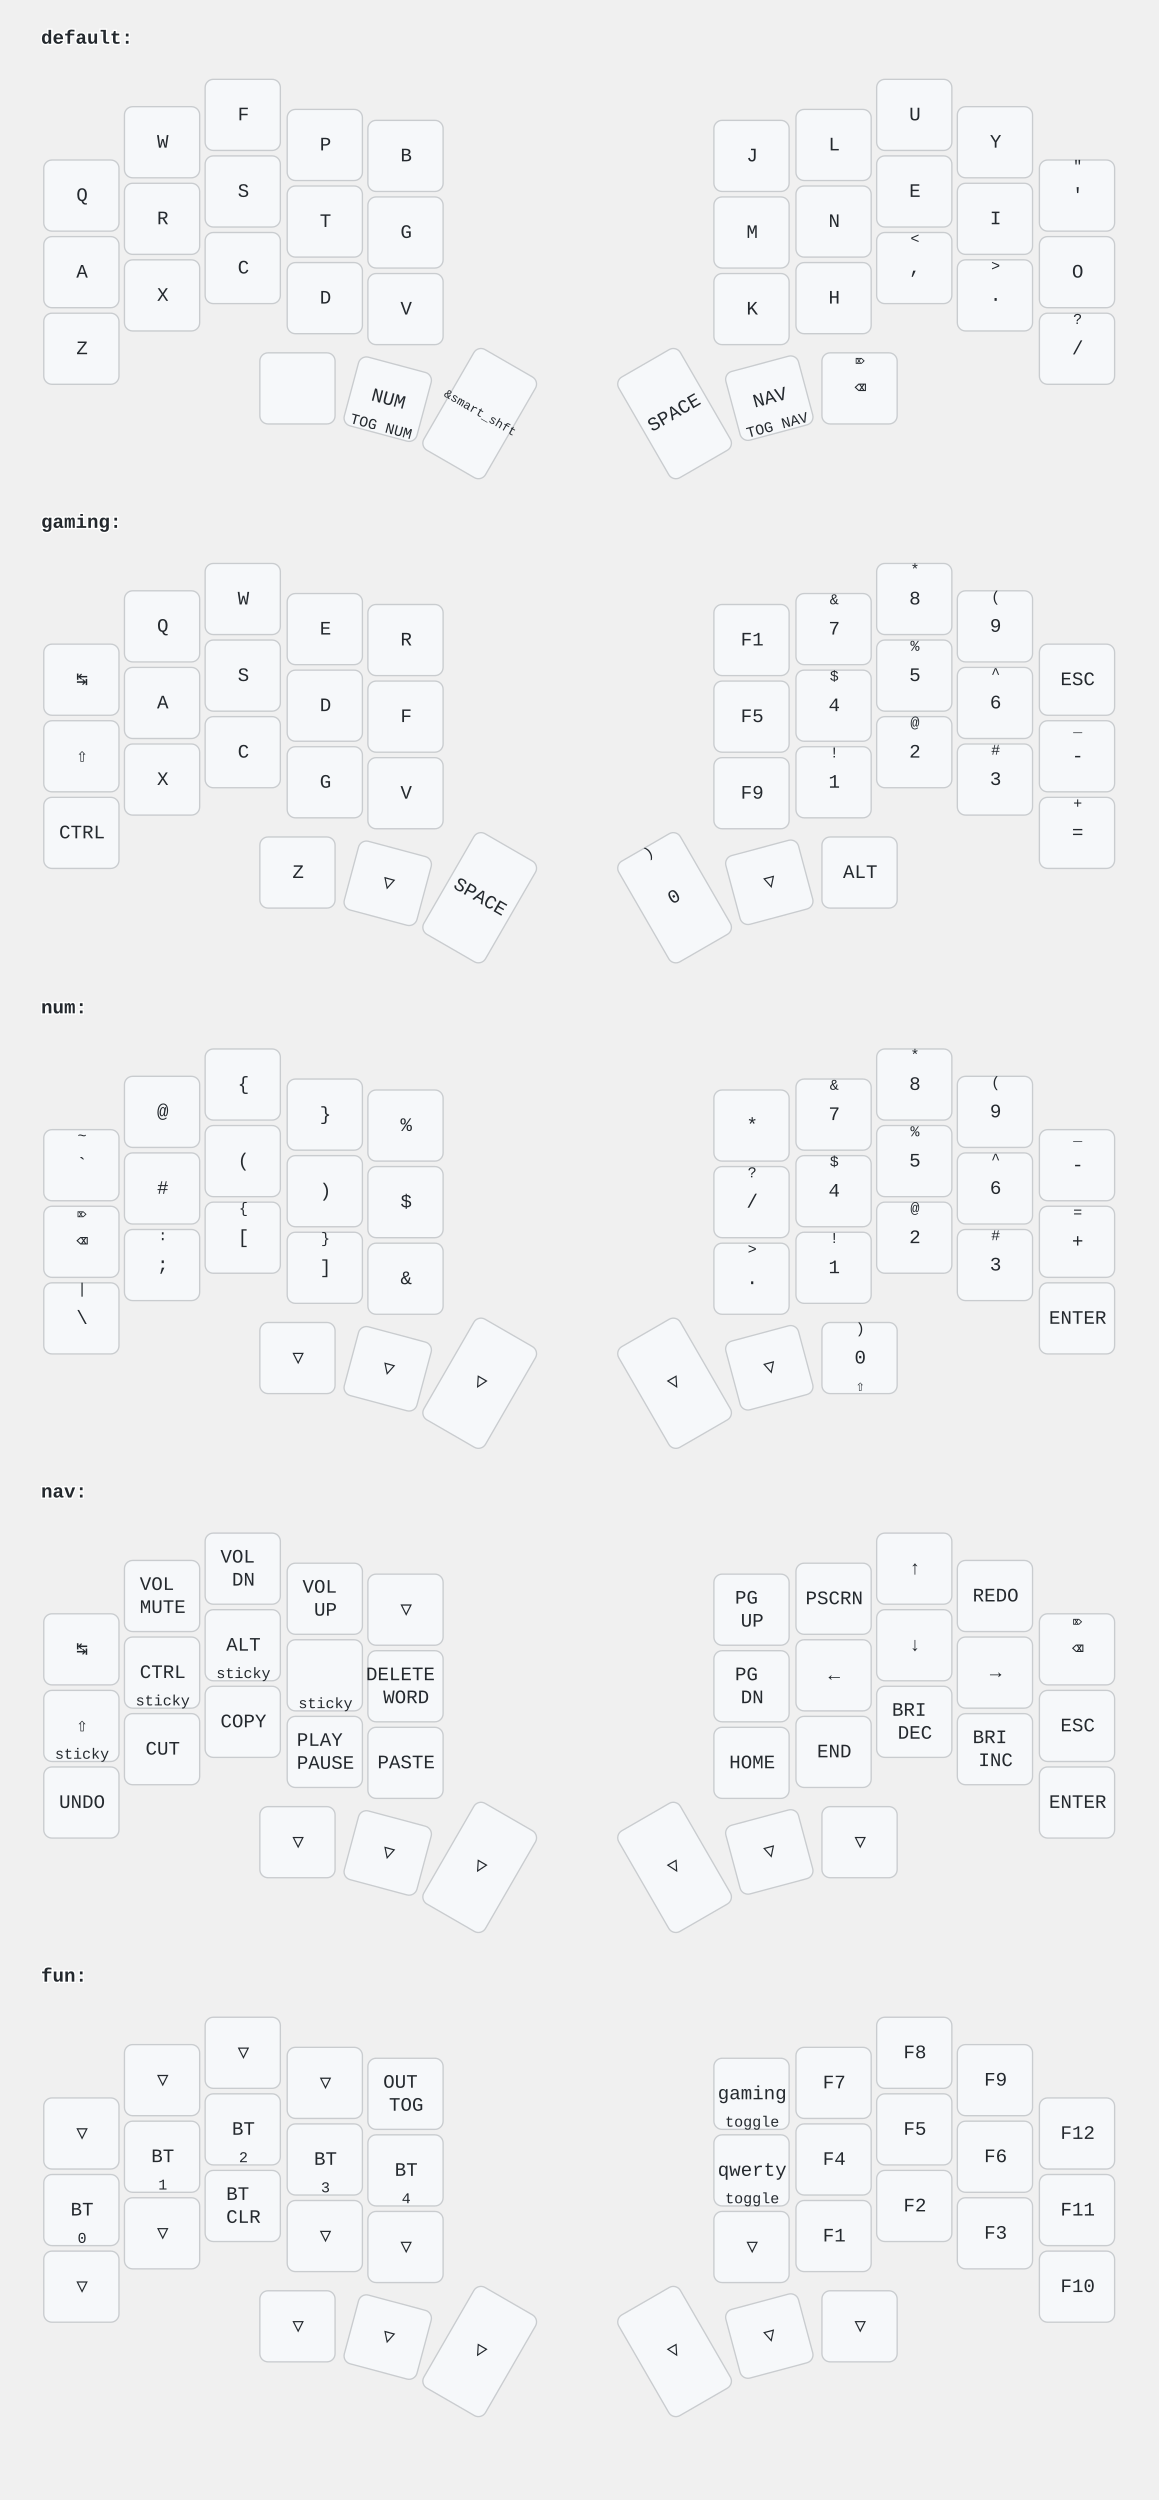
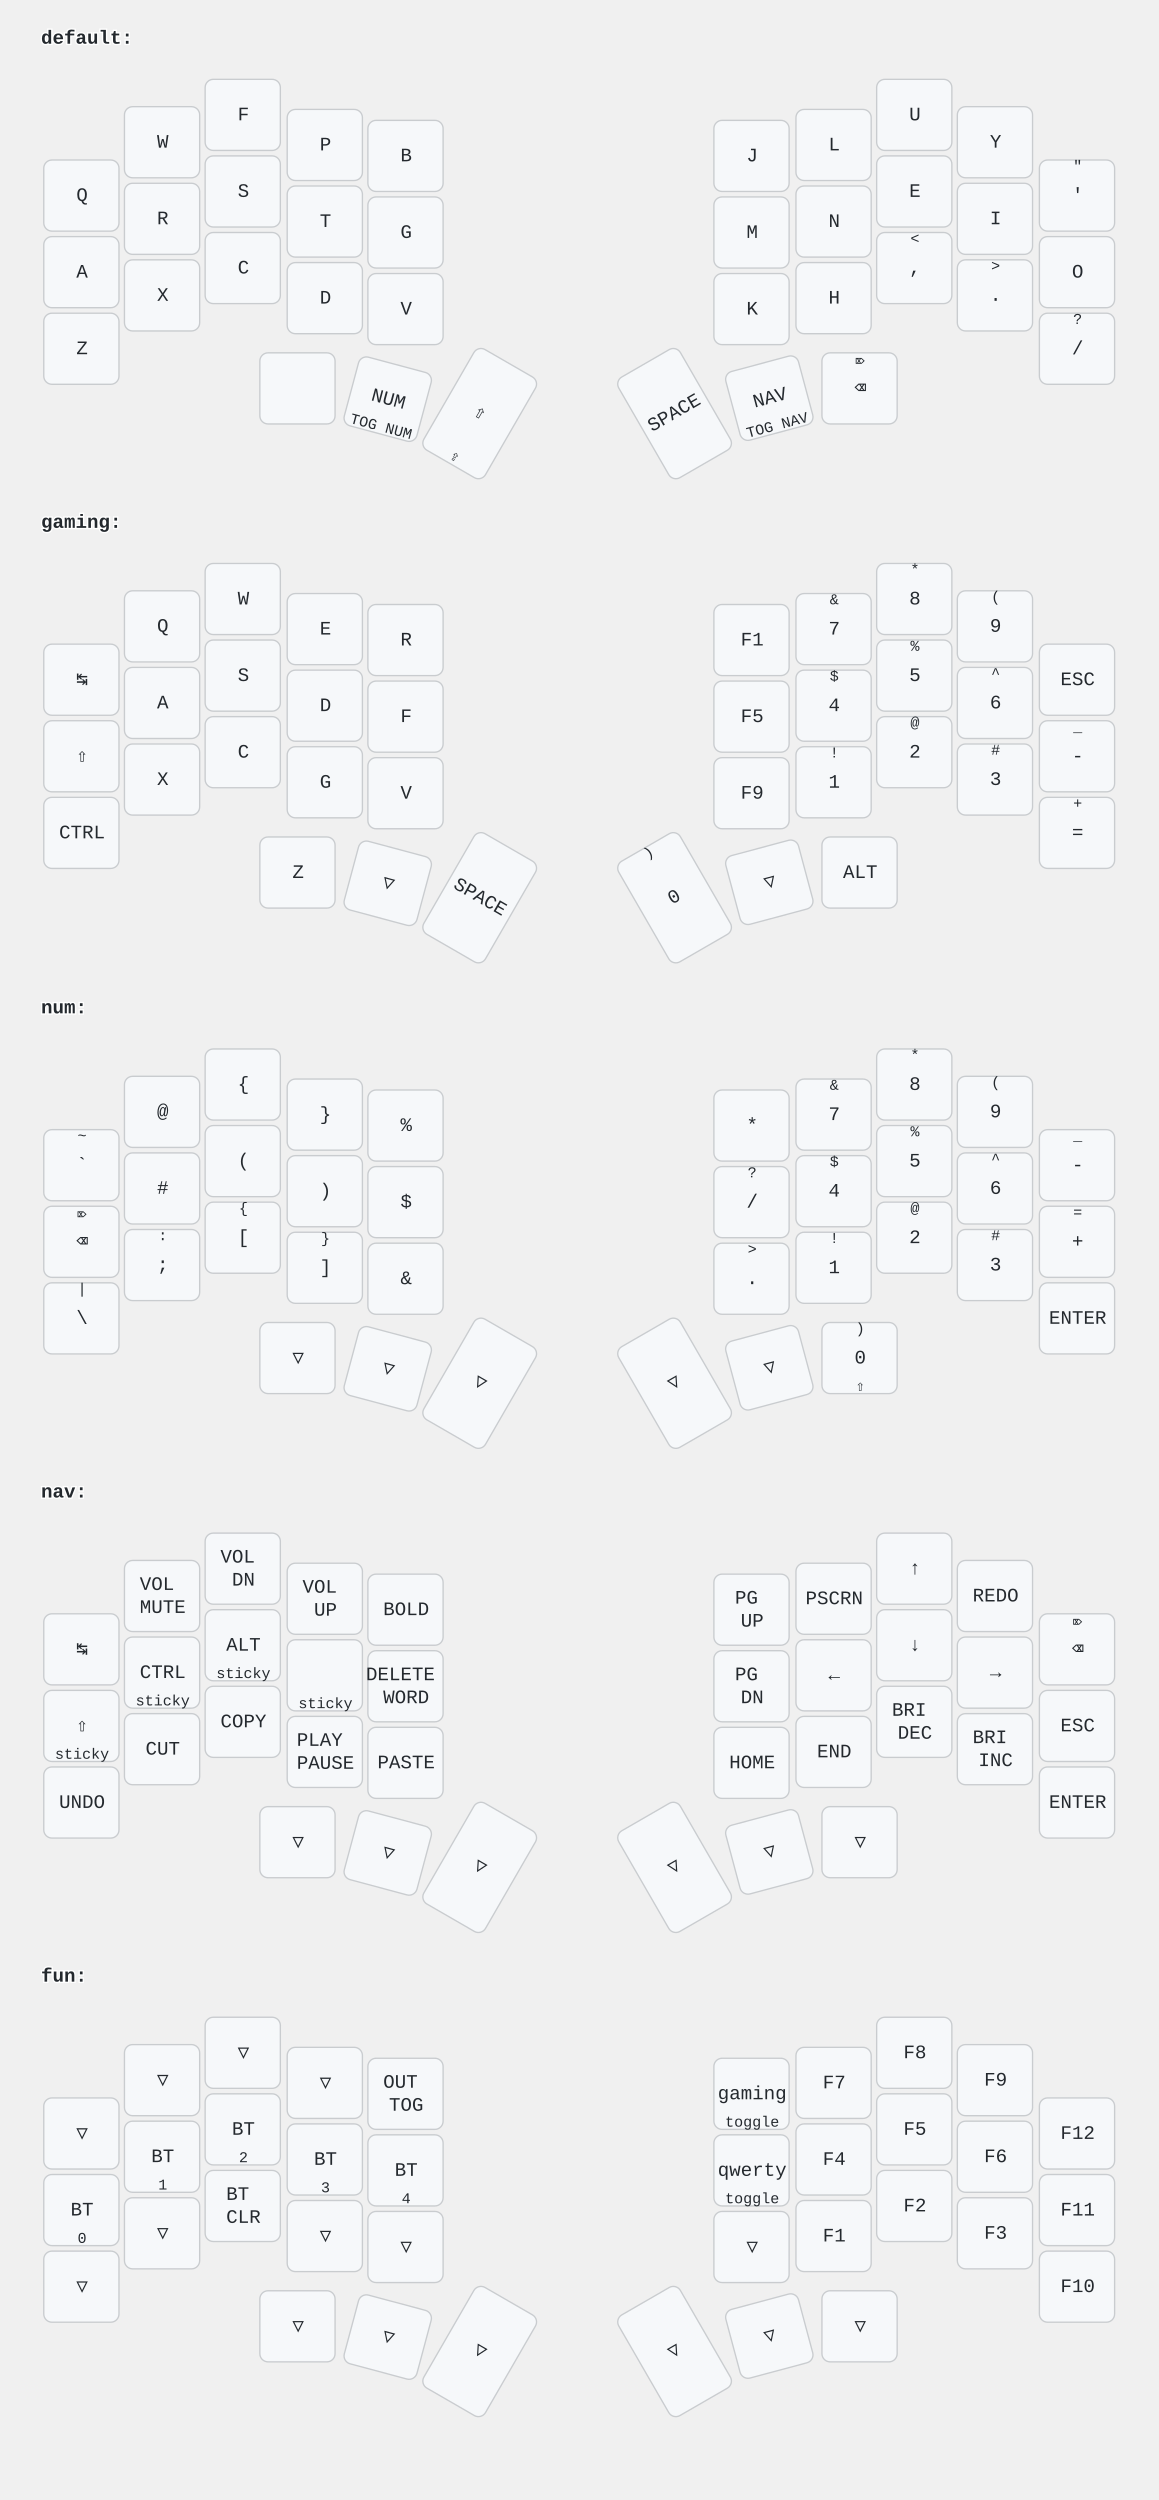
<svg xmlns="http://www.w3.org/2000/svg" xmlns:xlink="http://www.w3.org/1999/xlink" width="847" height="1828" viewBox="0 0 847 1828" class="keymap">
  <defs>/* start glyphs */
<svg id="mdil:menu">
      <svg id="mdil-menu" viewBox="0 0 24 24">
        <path d="M3,8V7H20V8H3M20,12V13H3V12H20M3,17H20V18H3V17Z" />
      </svg>
    </svg>
  </defs>/* end glyphs */
<style>/* font and background color specifications */
svg {
    font-family: SFMono-Regular,Consolas,Liberation Mono,Menlo,monospace;
    font-size: 14px;
    font-kerning: normal;
    text-rendering: optimizeLegibility;
    fill: #24292e;
}

/* default key styling */
rect {
    fill: #f6f8fa;
    stroke: #c9cccf;
    stroke-width: 1;
}

/* color accent for combo boxes */
rect.combo {
    fill: #cdf;
}

/* color accent for held keys */
rect.held, rect.combo.held {
    fill: #fdd;
}

/* color accent for ghost (optional) keys */
rect.ghost, rect.combo.ghost {
    fill: #ddd;
}

text {
    text-anchor: middle;
    dominant-baseline: middle;
}

/* styling for layer labels */
text.label {
    font-weight: bold;
    text-anchor: start;
    stroke: white;
    stroke-width: 2;
    paint-order: stroke;
}

/* styling for combo tap, and key hold/shifted label text */
text.combo, text.hold, text.shifted {
    font-size: 11px;
}

text.hold {
    text-anchor: middle;
    dominant-baseline: auto;
}

text.shifted {
    text-anchor: middle;
    dominant-baseline: hanging;
}

/* styling for hold/shifted label text in combo box */
text.combo.hold, text.combo.shifted {
    font-size: 8px;
}

/* styling for combo dendrons */
path {
    stroke-width: 1;
    stroke: gray;
    fill: none;
}
</style>
  <g transform="translate(30, 0)" class="layer-default">
    <text x="0" y="28" class="label">default:</text>
    <g transform="translate(0, 56)">
      <g transform="translate(30, 87)" class="key keypos-0">
        <rect rx="6" ry="6" x="-28" y="-26" width="55" height="52" class="key" />
        <text x="0" y="0" class="key tap">Q</text>
      </g>
      <g transform="translate(89, 48)" class="key keypos-1">
        <rect rx="6" ry="6" x="-28" y="-26" width="55" height="52" class="key" />
        <text x="0" y="0" class="key tap">W</text>
      </g>
      <g transform="translate(148, 28)" class="key keypos-2">
        <rect rx="6" ry="6" x="-28" y="-26" width="55" height="52" class="key" />
        <text x="0" y="0" class="key tap">F</text>
      </g>
      <g transform="translate(208, 50)" class="key keypos-3">
        <rect rx="6" ry="6" x="-28" y="-26" width="55" height="52" class="key" />
        <text x="0" y="0" class="key tap">P</text>
      </g>
      <g transform="translate(267, 58)" class="key keypos-4">
        <rect rx="6" ry="6" x="-28" y="-26" width="55" height="52" class="key" />
        <text x="0" y="0" class="key tap">B</text>
      </g>
      <g transform="translate(520, 58)" class="key keypos-5">
        <rect rx="6" ry="6" x="-28" y="-26" width="55" height="52" class="key" />
        <text x="0" y="0" class="key tap">J</text>
      </g>
      <g transform="translate(580, 50)" class="key keypos-6">
        <rect rx="6" ry="6" x="-28" y="-26" width="55" height="52" class="key" />
        <text x="0" y="0" class="key tap">L</text>
      </g>
      <g transform="translate(639, 28)" class="key keypos-7">
        <rect rx="6" ry="6" x="-28" y="-26" width="55" height="52" class="key" />
        <text x="0" y="0" class="key tap">U</text>
      </g>
      <g transform="translate(698, 48)" class="key keypos-8">
        <rect rx="6" ry="6" x="-28" y="-26" width="55" height="52" class="key" />
        <text x="0" y="0" class="key tap">Y</text>
      </g>
      <g transform="translate(758, 87)" class="key keypos-9">
        <rect rx="6" ry="6" x="-28" y="-26" width="55" height="52" class="key" />
        <text x="0" y="0" class="key tap">'</text>
        <text x="0" y="-24" class="key shifted">"</text>
      </g>
      <g transform="translate(30, 143)" class="key keypos-10">
        <rect rx="6" ry="6" x="-28" y="-26" width="55" height="52" class="key" />
        <text x="0" y="0" class="key tap">A</text>
      </g>
      <g transform="translate(89, 104)" class="key keypos-11">
        <rect rx="6" ry="6" x="-28" y="-26" width="55" height="52" class="key" />
        <text x="0" y="0" class="key tap">R</text>
      </g>
      <g transform="translate(148, 84)" class="key keypos-12">
        <rect rx="6" ry="6" x="-28" y="-26" width="55" height="52" class="key" />
        <text x="0" y="0" class="key tap">S</text>
      </g>
      <g transform="translate(208, 106)" class="key keypos-13">
        <rect rx="6" ry="6" x="-28" y="-26" width="55" height="52" class="key" />
        <text x="0" y="0" class="key tap">T</text>
      </g>
      <g transform="translate(267, 114)" class="key keypos-14">
        <rect rx="6" ry="6" x="-28" y="-26" width="55" height="52" class="key" />
        <text x="0" y="0" class="key tap">G</text>
      </g>
      <g transform="translate(520, 114)" class="key keypos-15">
        <rect rx="6" ry="6" x="-28" y="-26" width="55" height="52" class="key" />
        <text x="0" y="0" class="key tap">M</text>
      </g>
      <g transform="translate(580, 106)" class="key keypos-16">
        <rect rx="6" ry="6" x="-28" y="-26" width="55" height="52" class="key" />
        <text x="0" y="0" class="key tap">N</text>
      </g>
      <g transform="translate(639, 84)" class="key keypos-17">
        <rect rx="6" ry="6" x="-28" y="-26" width="55" height="52" class="key" />
        <text x="0" y="0" class="key tap">E</text>
      </g>
      <g transform="translate(698, 104)" class="key keypos-18">
        <rect rx="6" ry="6" x="-28" y="-26" width="55" height="52" class="key" />
        <text x="0" y="0" class="key tap">I</text>
      </g>
      <g transform="translate(758, 143)" class="key keypos-19">
        <rect rx="6" ry="6" x="-28" y="-26" width="55" height="52" class="key" />
        <text x="0" y="0" class="key tap">O</text>
      </g>
      <g transform="translate(30, 199)" class="key keypos-20">
        <rect rx="6" ry="6" x="-28" y="-26" width="55" height="52" class="key" />
        <text x="0" y="0" class="key tap">Z</text>
      </g>
      <g transform="translate(89, 160)" class="key keypos-21">
        <rect rx="6" ry="6" x="-28" y="-26" width="55" height="52" class="key" />
        <text x="0" y="0" class="key tap">X</text>
      </g>
      <g transform="translate(148, 140)" class="key keypos-22">
        <rect rx="6" ry="6" x="-28" y="-26" width="55" height="52" class="key" />
        <text x="0" y="0" class="key tap">C</text>
      </g>
      <g transform="translate(208, 162)" class="key keypos-23">
        <rect rx="6" ry="6" x="-28" y="-26" width="55" height="52" class="key" />
        <text x="0" y="0" class="key tap">D</text>
      </g>
      <g transform="translate(267, 170)" class="key keypos-24">
        <rect rx="6" ry="6" x="-28" y="-26" width="55" height="52" class="key" />
        <text x="0" y="0" class="key tap">V</text>
      </g>
      <g transform="translate(520, 170)" class="key keypos-25">
        <rect rx="6" ry="6" x="-28" y="-26" width="55" height="52" class="key" />
        <text x="0" y="0" class="key tap">K</text>
      </g>
      <g transform="translate(580, 162)" class="key keypos-26">
        <rect rx="6" ry="6" x="-28" y="-26" width="55" height="52" class="key" />
        <text x="0" y="0" class="key tap">H</text>
      </g>
      <g transform="translate(639, 140)" class="key keypos-27">
        <rect rx="6" ry="6" x="-28" y="-26" width="55" height="52" class="key" />
        <text x="0" y="0" class="key tap">,</text>
        <text x="0" y="-24" class="key shifted">&lt;</text>
      </g>
      <g transform="translate(698, 160)" class="key keypos-28">
        <rect rx="6" ry="6" x="-28" y="-26" width="55" height="52" class="key" />
        <text x="0" y="0" class="key tap">.</text>
        <text x="0" y="-24" class="key shifted">&gt;</text>
      </g>
      <g transform="translate(758, 199)" class="key keypos-29">
        <rect rx="6" ry="6" x="-28" y="-26" width="55" height="52" class="key" />
        <text x="0" y="0" class="key tap">/</text>
        <text x="0" y="-24" class="key shifted">?</text>
      </g>
      <g transform="translate(188, 228)" class="key keypos-30">
        <rect rx="6" ry="6" x="-28" y="-26" width="55" height="52" class="key" />
        <use href="#mdil:menu" xlink:href="#mdil:menu" x="-7" y="-7" height="14" width="14.0" class="key tap glyph mdil:menu" />
      </g>
      <g transform="translate(254, 236) rotate(15.0)" class="key keypos-31">
        <rect rx="6" ry="6" x="-28" y="-26" width="55" height="52" class="key" />
        <text x="0" y="0" class="key tap">NUM</text>
        <text x="0" y="24" class="key hold">TOG NUM</text>
      </g>
      <g transform="translate(321, 246) rotate(30.0)" class="key keypos-32">
        <rect rx="6" ry="6" x="-26" y="-42" width="52" height="85" class="key" />
-         <text x="0" y="0" class="key tap">
-           <tspan style="font-size: 64%">&amp;smart_shft</tspan>
-         </text>
+         <text x="0" y="0" class="key tap">⇧</text>
+         <text x="0" y="40" class="key hold">⇪</text>
      </g>
      <g transform="translate(463, 246) rotate(-30.0)" class="key keypos-33">
        <rect rx="6" ry="6" x="-26" y="-42" width="52" height="85" class="key" />
        <text x="0" y="0" class="key tap">SPACE</text>
      </g>
      <g transform="translate(533, 235) rotate(-15.0)" class="key keypos-34">
        <rect rx="6" ry="6" x="-28" y="-26" width="55" height="52" class="key" />
        <text x="0" y="0" class="key tap">NAV</text>
        <text x="0" y="24" class="key hold">TOG NAV</text>
      </g>
      <g transform="translate(599, 228)" class="key keypos-35">
        <rect rx="6" ry="6" x="-28" y="-26" width="55" height="52" class="key" />
        <text x="0" y="0" class="key tap">⌫</text>
        <text x="0" y="-24" class="key shifted">⌦</text>
      </g>
    </g>
  </g>
  <g transform="translate(30, 354)" class="layer-gaming">
    <text x="0" y="28" class="label">gaming:</text>
    <g transform="translate(0, 56)">
      <g transform="translate(30, 87)" class="key keypos-0">
        <rect rx="6" ry="6" x="-28" y="-26" width="55" height="52" class="key" />
        <text x="0" y="0" class="key tap">↹</text>
      </g>
      <g transform="translate(89, 48)" class="key keypos-1">
        <rect rx="6" ry="6" x="-28" y="-26" width="55" height="52" class="key" />
        <text x="0" y="0" class="key tap">Q</text>
      </g>
      <g transform="translate(148, 28)" class="key keypos-2">
        <rect rx="6" ry="6" x="-28" y="-26" width="55" height="52" class="key" />
        <text x="0" y="0" class="key tap">W</text>
      </g>
      <g transform="translate(208, 50)" class="key keypos-3">
        <rect rx="6" ry="6" x="-28" y="-26" width="55" height="52" class="key" />
        <text x="0" y="0" class="key tap">E</text>
      </g>
      <g transform="translate(267, 58)" class="key keypos-4">
        <rect rx="6" ry="6" x="-28" y="-26" width="55" height="52" class="key" />
        <text x="0" y="0" class="key tap">R</text>
      </g>
      <g transform="translate(520, 58)" class="key keypos-5">
        <rect rx="6" ry="6" x="-28" y="-26" width="55" height="52" class="key" />
        <text x="0" y="0" class="key tap">F1</text>
      </g>
      <g transform="translate(580, 50)" class="key keypos-6">
        <rect rx="6" ry="6" x="-28" y="-26" width="55" height="52" class="key" />
        <text x="0" y="0" class="key tap">7</text>
        <text x="0" y="-24" class="key shifted">&amp;</text>
      </g>
      <g transform="translate(639, 28)" class="key keypos-7">
        <rect rx="6" ry="6" x="-28" y="-26" width="55" height="52" class="key" />
        <text x="0" y="0" class="key tap">8</text>
        <text x="0" y="-24" class="key shifted">*</text>
      </g>
      <g transform="translate(698, 48)" class="key keypos-8">
        <rect rx="6" ry="6" x="-28" y="-26" width="55" height="52" class="key" />
        <text x="0" y="0" class="key tap">9</text>
        <text x="0" y="-24" class="key shifted">(</text>
      </g>
      <g transform="translate(758, 87)" class="key keypos-9">
        <rect rx="6" ry="6" x="-28" y="-26" width="55" height="52" class="key" />
        <text x="0" y="0" class="key tap">ESC</text>
      </g>
      <g transform="translate(30, 143)" class="key keypos-10">
        <rect rx="6" ry="6" x="-28" y="-26" width="55" height="52" class="key" />
        <text x="0" y="0" class="key tap">⇧</text>
      </g>
      <g transform="translate(89, 104)" class="key keypos-11">
        <rect rx="6" ry="6" x="-28" y="-26" width="55" height="52" class="key" />
        <text x="0" y="0" class="key tap">A</text>
      </g>
      <g transform="translate(148, 84)" class="key keypos-12">
        <rect rx="6" ry="6" x="-28" y="-26" width="55" height="52" class="key" />
        <text x="0" y="0" class="key tap">S</text>
      </g>
      <g transform="translate(208, 106)" class="key keypos-13">
        <rect rx="6" ry="6" x="-28" y="-26" width="55" height="52" class="key" />
        <text x="0" y="0" class="key tap">D</text>
      </g>
      <g transform="translate(267, 114)" class="key keypos-14">
        <rect rx="6" ry="6" x="-28" y="-26" width="55" height="52" class="key" />
        <text x="0" y="0" class="key tap">F</text>
      </g>
      <g transform="translate(520, 114)" class="key keypos-15">
        <rect rx="6" ry="6" x="-28" y="-26" width="55" height="52" class="key" />
        <text x="0" y="0" class="key tap">F5</text>
      </g>
      <g transform="translate(580, 106)" class="key keypos-16">
        <rect rx="6" ry="6" x="-28" y="-26" width="55" height="52" class="key" />
        <text x="0" y="0" class="key tap">4</text>
        <text x="0" y="-24" class="key shifted">$</text>
      </g>
      <g transform="translate(639, 84)" class="key keypos-17">
        <rect rx="6" ry="6" x="-28" y="-26" width="55" height="52" class="key" />
        <text x="0" y="0" class="key tap">5</text>
        <text x="0" y="-24" class="key shifted">%</text>
      </g>
      <g transform="translate(698, 104)" class="key keypos-18">
        <rect rx="6" ry="6" x="-28" y="-26" width="55" height="52" class="key" />
        <text x="0" y="0" class="key tap">6</text>
        <text x="0" y="-24" class="key shifted">^</text>
      </g>
      <g transform="translate(758, 143)" class="key keypos-19">
        <rect rx="6" ry="6" x="-28" y="-26" width="55" height="52" class="key" />
        <text x="0" y="0" class="key tap">-</text>
        <text x="0" y="-24" class="key shifted">_</text>
      </g>
      <g transform="translate(30, 199)" class="key keypos-20">
        <rect rx="6" ry="6" x="-28" y="-26" width="55" height="52" class="key" />
        <text x="0" y="0" class="key tap">CTRL</text>
      </g>
      <g transform="translate(89, 160)" class="key keypos-21">
        <rect rx="6" ry="6" x="-28" y="-26" width="55" height="52" class="key" />
        <text x="0" y="0" class="key tap">X</text>
      </g>
      <g transform="translate(148, 140)" class="key keypos-22">
        <rect rx="6" ry="6" x="-28" y="-26" width="55" height="52" class="key" />
        <text x="0" y="0" class="key tap">C</text>
      </g>
      <g transform="translate(208, 162)" class="key keypos-23">
        <rect rx="6" ry="6" x="-28" y="-26" width="55" height="52" class="key" />
        <text x="0" y="0" class="key tap">G</text>
      </g>
      <g transform="translate(267, 170)" class="key keypos-24">
        <rect rx="6" ry="6" x="-28" y="-26" width="55" height="52" class="key" />
        <text x="0" y="0" class="key tap">V</text>
      </g>
      <g transform="translate(520, 170)" class="key keypos-25">
        <rect rx="6" ry="6" x="-28" y="-26" width="55" height="52" class="key" />
        <text x="0" y="0" class="key tap">F9</text>
      </g>
      <g transform="translate(580, 162)" class="key keypos-26">
        <rect rx="6" ry="6" x="-28" y="-26" width="55" height="52" class="key" />
        <text x="0" y="0" class="key tap">1</text>
        <text x="0" y="-24" class="key shifted">!</text>
      </g>
      <g transform="translate(639, 140)" class="key keypos-27">
        <rect rx="6" ry="6" x="-28" y="-26" width="55" height="52" class="key" />
        <text x="0" y="0" class="key tap">2</text>
        <text x="0" y="-24" class="key shifted">@</text>
      </g>
      <g transform="translate(698, 160)" class="key keypos-28">
        <rect rx="6" ry="6" x="-28" y="-26" width="55" height="52" class="key" />
        <text x="0" y="0" class="key tap">3</text>
        <text x="0" y="-24" class="key shifted">#</text>
      </g>
      <g transform="translate(758, 199)" class="key keypos-29">
        <rect rx="6" ry="6" x="-28" y="-26" width="55" height="52" class="key" />
        <text x="0" y="0" class="key tap">=</text>
        <text x="0" y="-24" class="key shifted">+</text>
      </g>
      <g transform="translate(188, 228)" class="key keypos-30">
        <rect rx="6" ry="6" x="-28" y="-26" width="55" height="52" class="key" />
        <text x="0" y="0" class="key tap">Z</text>
      </g>
      <g transform="translate(254, 236) rotate(15.0)" class="key trans keypos-31">
        <rect rx="6" ry="6" x="-28" y="-26" width="55" height="52" class="key trans" />
        <text x="0" y="0" class="key trans tap">▽</text>
      </g>
      <g transform="translate(321, 246) rotate(30.0)" class="key keypos-32">
        <rect rx="6" ry="6" x="-26" y="-42" width="52" height="85" class="key" />
        <text x="0" y="0" class="key tap">SPACE</text>
      </g>
      <g transform="translate(463, 246) rotate(-30.0)" class="key keypos-33">
        <rect rx="6" ry="6" x="-26" y="-42" width="52" height="85" class="key" />
        <text x="0" y="0" class="key tap">0</text>
        <text x="0" y="-40" class="key shifted">)</text>
      </g>
      <g transform="translate(533, 235) rotate(-15.0)" class="key trans keypos-34">
        <rect rx="6" ry="6" x="-28" y="-26" width="55" height="52" class="key trans" />
        <text x="0" y="0" class="key trans tap">▽</text>
      </g>
      <g transform="translate(599, 228)" class="key keypos-35">
        <rect rx="6" ry="6" x="-28" y="-26" width="55" height="52" class="key" />
        <text x="0" y="0" class="key tap">ALT</text>
      </g>
    </g>
  </g>
  <g transform="translate(30, 709)" class="layer-num">
    <text x="0" y="28" class="label">num:</text>
    <g transform="translate(0, 56)">
      <g transform="translate(30, 87)" class="key keypos-0">
        <rect rx="6" ry="6" x="-28" y="-26" width="55" height="52" class="key" />
        <text x="0" y="0" class="key tap">`</text>
        <text x="0" y="-24" class="key shifted">~</text>
      </g>
      <g transform="translate(89, 48)" class="key keypos-1">
        <rect rx="6" ry="6" x="-28" y="-26" width="55" height="52" class="key" />
        <text x="0" y="0" class="key tap">@</text>
      </g>
      <g transform="translate(148, 28)" class="key keypos-2">
        <rect rx="6" ry="6" x="-28" y="-26" width="55" height="52" class="key" />
        <text x="0" y="0" class="key tap">{</text>
      </g>
      <g transform="translate(208, 50)" class="key keypos-3">
        <rect rx="6" ry="6" x="-28" y="-26" width="55" height="52" class="key" />
        <text x="0" y="0" class="key tap">}</text>
      </g>
      <g transform="translate(267, 58)" class="key keypos-4">
        <rect rx="6" ry="6" x="-28" y="-26" width="55" height="52" class="key" />
        <text x="0" y="0" class="key tap">%</text>
      </g>
      <g transform="translate(520, 58)" class="key keypos-5">
        <rect rx="6" ry="6" x="-28" y="-26" width="55" height="52" class="key" />
        <text x="0" y="0" class="key tap">*</text>
      </g>
      <g transform="translate(580, 50)" class="key keypos-6">
        <rect rx="6" ry="6" x="-28" y="-26" width="55" height="52" class="key" />
        <text x="0" y="0" class="key tap">7</text>
        <text x="0" y="-24" class="key shifted">&amp;</text>
      </g>
      <g transform="translate(639, 28)" class="key keypos-7">
        <rect rx="6" ry="6" x="-28" y="-26" width="55" height="52" class="key" />
        <text x="0" y="0" class="key tap">8</text>
        <text x="0" y="-24" class="key shifted">*</text>
      </g>
      <g transform="translate(698, 48)" class="key keypos-8">
        <rect rx="6" ry="6" x="-28" y="-26" width="55" height="52" class="key" />
        <text x="0" y="0" class="key tap">9</text>
        <text x="0" y="-24" class="key shifted">(</text>
      </g>
      <g transform="translate(758, 87)" class="key keypos-9">
        <rect rx="6" ry="6" x="-28" y="-26" width="55" height="52" class="key" />
        <text x="0" y="0" class="key tap">-</text>
        <text x="0" y="-24" class="key shifted">_</text>
      </g>
      <g transform="translate(30, 143)" class="key keypos-10">
        <rect rx="6" ry="6" x="-28" y="-26" width="55" height="52" class="key" />
        <text x="0" y="0" class="key tap">⌫</text>
        <text x="0" y="-24" class="key shifted">⌦</text>
      </g>
      <g transform="translate(89, 104)" class="key keypos-11">
        <rect rx="6" ry="6" x="-28" y="-26" width="55" height="52" class="key" />
        <text x="0" y="0" class="key tap">#</text>
      </g>
      <g transform="translate(148, 84)" class="key keypos-12">
        <rect rx="6" ry="6" x="-28" y="-26" width="55" height="52" class="key" />
        <text x="0" y="0" class="key tap">(</text>
      </g>
      <g transform="translate(208, 106)" class="key keypos-13">
        <rect rx="6" ry="6" x="-28" y="-26" width="55" height="52" class="key" />
        <text x="0" y="0" class="key tap">)</text>
      </g>
      <g transform="translate(267, 114)" class="key keypos-14">
        <rect rx="6" ry="6" x="-28" y="-26" width="55" height="52" class="key" />
        <text x="0" y="0" class="key tap">$</text>
      </g>
      <g transform="translate(520, 114)" class="key keypos-15">
        <rect rx="6" ry="6" x="-28" y="-26" width="55" height="52" class="key" />
        <text x="0" y="0" class="key tap">/</text>
        <text x="0" y="-24" class="key shifted">?</text>
      </g>
      <g transform="translate(580, 106)" class="key keypos-16">
        <rect rx="6" ry="6" x="-28" y="-26" width="55" height="52" class="key" />
        <text x="0" y="0" class="key tap">4</text>
        <text x="0" y="-24" class="key shifted">$</text>
      </g>
      <g transform="translate(639, 84)" class="key keypos-17">
        <rect rx="6" ry="6" x="-28" y="-26" width="55" height="52" class="key" />
        <text x="0" y="0" class="key tap">5</text>
        <text x="0" y="-24" class="key shifted">%</text>
      </g>
      <g transform="translate(698, 104)" class="key keypos-18">
        <rect rx="6" ry="6" x="-28" y="-26" width="55" height="52" class="key" />
        <text x="0" y="0" class="key tap">6</text>
        <text x="0" y="-24" class="key shifted">^</text>
      </g>
      <g transform="translate(758, 143)" class="key keypos-19">
        <rect rx="6" ry="6" x="-28" y="-26" width="55" height="52" class="key" />
        <text x="0" y="0" class="key tap">+</text>
        <text x="0" y="-24" class="key shifted">=</text>
      </g>
      <g transform="translate(30, 199)" class="key keypos-20">
        <rect rx="6" ry="6" x="-28" y="-26" width="55" height="52" class="key" />
        <text x="0" y="0" class="key tap">\</text>
        <text x="0" y="-24" class="key shifted">|</text>
      </g>
      <g transform="translate(89, 160)" class="key keypos-21">
        <rect rx="6" ry="6" x="-28" y="-26" width="55" height="52" class="key" />
        <text x="0" y="0" class="key tap">;</text>
        <text x="0" y="-24" class="key shifted">:</text>
      </g>
      <g transform="translate(148, 140)" class="key keypos-22">
        <rect rx="6" ry="6" x="-28" y="-26" width="55" height="52" class="key" />
        <text x="0" y="0" class="key tap">[</text>
        <text x="0" y="-24" class="key shifted">{</text>
      </g>
      <g transform="translate(208, 162)" class="key keypos-23">
        <rect rx="6" ry="6" x="-28" y="-26" width="55" height="52" class="key" />
        <text x="0" y="0" class="key tap">]</text>
        <text x="0" y="-24" class="key shifted">}</text>
      </g>
      <g transform="translate(267, 170)" class="key keypos-24">
        <rect rx="6" ry="6" x="-28" y="-26" width="55" height="52" class="key" />
        <text x="0" y="0" class="key tap">&amp;</text>
      </g>
      <g transform="translate(520, 170)" class="key keypos-25">
        <rect rx="6" ry="6" x="-28" y="-26" width="55" height="52" class="key" />
        <text x="0" y="0" class="key tap">.</text>
        <text x="0" y="-24" class="key shifted">&gt;</text>
      </g>
      <g transform="translate(580, 162)" class="key keypos-26">
        <rect rx="6" ry="6" x="-28" y="-26" width="55" height="52" class="key" />
        <text x="0" y="0" class="key tap">1</text>
        <text x="0" y="-24" class="key shifted">!</text>
      </g>
      <g transform="translate(639, 140)" class="key keypos-27">
        <rect rx="6" ry="6" x="-28" y="-26" width="55" height="52" class="key" />
        <text x="0" y="0" class="key tap">2</text>
        <text x="0" y="-24" class="key shifted">@</text>
      </g>
      <g transform="translate(698, 160)" class="key keypos-28">
        <rect rx="6" ry="6" x="-28" y="-26" width="55" height="52" class="key" />
        <text x="0" y="0" class="key tap">3</text>
        <text x="0" y="-24" class="key shifted">#</text>
      </g>
      <g transform="translate(758, 199)" class="key keypos-29">
        <rect rx="6" ry="6" x="-28" y="-26" width="55" height="52" class="key" />
        <text x="0" y="0" class="key tap">ENTER</text>
      </g>
      <g transform="translate(188, 228)" class="key trans keypos-30">
        <rect rx="6" ry="6" x="-28" y="-26" width="55" height="52" class="key trans" />
        <text x="0" y="0" class="key trans tap">▽</text>
      </g>
      <g transform="translate(254, 236) rotate(15.0)" class="key trans keypos-31">
        <rect rx="6" ry="6" x="-28" y="-26" width="55" height="52" class="key trans" />
        <text x="0" y="0" class="key trans tap">▽</text>
      </g>
      <g transform="translate(321, 246) rotate(30.0)" class="key trans keypos-32">
        <rect rx="6" ry="6" x="-26" y="-42" width="52" height="85" class="key trans" />
        <text x="0" y="0" class="key trans tap">▽</text>
      </g>
      <g transform="translate(463, 246) rotate(-30.0)" class="key trans keypos-33">
        <rect rx="6" ry="6" x="-26" y="-42" width="52" height="85" class="key trans" />
        <text x="0" y="0" class="key trans tap">▽</text>
      </g>
      <g transform="translate(533, 235) rotate(-15.0)" class="key trans keypos-34">
        <rect rx="6" ry="6" x="-28" y="-26" width="55" height="52" class="key trans" />
        <text x="0" y="0" class="key trans tap">▽</text>
      </g>
      <g transform="translate(599, 228)" class="key keypos-35">
        <rect rx="6" ry="6" x="-28" y="-26" width="55" height="52" class="key" />
        <text x="0" y="0" class="key tap">0</text>
        <text x="0" y="24" class="key hold">⇧</text>
        <text x="0" y="-24" class="key shifted">)</text>
      </g>
    </g>
  </g>
  <g transform="translate(30, 1063)" class="layer-nav">
    <text x="0" y="28" class="label">nav:</text>
    <g transform="translate(0, 56)">
      <g transform="translate(30, 87)" class="key keypos-0">
        <rect rx="6" ry="6" x="-28" y="-26" width="55" height="52" class="key" />
        <text x="0" y="0" class="key tap">↹</text>
      </g>
      <g transform="translate(89, 48)" class="key keypos-1">
        <rect rx="6" ry="6" x="-28" y="-26" width="55" height="52" class="key" />
        <text x="0" y="0" class="key tap">
          <tspan x="0" dy="-0.6em">VOL</tspan>
          <tspan x="0" dy="1.2em">MUTE</tspan>
        </text>
      </g>
      <g transform="translate(148, 28)" class="key keypos-2">
        <rect rx="6" ry="6" x="-28" y="-26" width="55" height="52" class="key" />
        <text x="0" y="0" class="key tap">
          <tspan x="0" dy="-0.6em">VOL</tspan>
          <tspan x="0" dy="1.2em">DN</tspan>
        </text>
      </g>
      <g transform="translate(208, 50)" class="key keypos-3">
        <rect rx="6" ry="6" x="-28" y="-26" width="55" height="52" class="key" />
        <text x="0" y="0" class="key tap">
          <tspan x="0" dy="-0.6em">VOL</tspan>
          <tspan x="0" dy="1.2em">UP</tspan>
        </text>
      </g>
-       <g transform="translate(267, 58)" class="key trans keypos-4">
-         <rect rx="6" ry="6" x="-28" y="-26" width="55" height="52" class="key trans" />
-         <text x="0" y="0" class="key trans tap">▽</text>
+       <g transform="translate(267, 58)" class="key keypos-4">
+         <rect rx="6" ry="6" x="-28" y="-26" width="55" height="52" class="key" />
+         <text x="0" y="0" class="key tap">BOLD</text>
      </g>
      <g transform="translate(520, 58)" class="key keypos-5">
        <rect rx="6" ry="6" x="-28" y="-26" width="55" height="52" class="key" />
        <text x="0" y="0" class="key tap">
          <tspan x="0" dy="-0.6em">PG</tspan>
          <tspan x="0" dy="1.2em">UP</tspan>
        </text>
      </g>
      <g transform="translate(580, 50)" class="key keypos-6">
        <rect rx="6" ry="6" x="-28" y="-26" width="55" height="52" class="key" />
        <text x="0" y="0" class="key tap">PSCRN</text>
      </g>
      <g transform="translate(639, 28)" class="key keypos-7">
        <rect rx="6" ry="6" x="-28" y="-26" width="55" height="52" class="key" />
        <text x="0" y="0" class="key tap">↑</text>
      </g>
      <g transform="translate(698, 48)" class="key keypos-8">
        <rect rx="6" ry="6" x="-28" y="-26" width="55" height="52" class="key" />
        <text x="0" y="0" class="key tap">REDO</text>
      </g>
      <g transform="translate(758, 87)" class="key keypos-9">
        <rect rx="6" ry="6" x="-28" y="-26" width="55" height="52" class="key" />
        <text x="0" y="0" class="key tap">⌫</text>
        <text x="0" y="-24" class="key shifted">⌦</text>
      </g>
      <g transform="translate(30, 143)" class="key keypos-10">
        <rect rx="6" ry="6" x="-28" y="-26" width="55" height="52" class="key" />
        <text x="0" y="0" class="key tap">⇧</text>
        <text x="0" y="24" class="key hold">sticky</text>
      </g>
      <g transform="translate(89, 104)" class="key keypos-11">
        <rect rx="6" ry="6" x="-28" y="-26" width="55" height="52" class="key" />
        <text x="0" y="0" class="key tap">CTRL</text>
        <text x="0" y="24" class="key hold">sticky</text>
      </g>
      <g transform="translate(148, 84)" class="key keypos-12">
        <rect rx="6" ry="6" x="-28" y="-26" width="55" height="52" class="key" />
        <text x="0" y="0" class="key tap">ALT</text>
        <text x="0" y="24" class="key hold">sticky</text>
      </g>
      <g transform="translate(208, 106)" class="key keypos-13">
        <rect rx="6" ry="6" x="-28" y="-26" width="55" height="52" class="key" />
        <use href="#mdil:menu" xlink:href="#mdil:menu" x="-7" y="-7" height="14" width="14.0" class="key tap glyph mdil:menu" />
        <text x="0" y="24" class="key hold">sticky</text>
      </g>
      <g transform="translate(267, 114)" class="key keypos-14">
        <rect rx="6" ry="6" x="-28" y="-26" width="55" height="52" class="key" />
        <text x="0" y="0" class="key tap">
          <tspan x="0" dy="-0.6em">DELETE</tspan>
          <tspan x="0" dy="1.2em">WORD</tspan>
        </text>
      </g>
      <g transform="translate(520, 114)" class="key keypos-15">
        <rect rx="6" ry="6" x="-28" y="-26" width="55" height="52" class="key" />
        <text x="0" y="0" class="key tap">
          <tspan x="0" dy="-0.6em">PG</tspan>
          <tspan x="0" dy="1.2em">DN</tspan>
        </text>
      </g>
      <g transform="translate(580, 106)" class="key keypos-16">
        <rect rx="6" ry="6" x="-28" y="-26" width="55" height="52" class="key" />
        <text x="0" y="0" class="key tap">←</text>
      </g>
      <g transform="translate(639, 84)" class="key keypos-17">
        <rect rx="6" ry="6" x="-28" y="-26" width="55" height="52" class="key" />
        <text x="0" y="0" class="key tap">↓</text>
      </g>
      <g transform="translate(698, 104)" class="key keypos-18">
        <rect rx="6" ry="6" x="-28" y="-26" width="55" height="52" class="key" />
        <text x="0" y="0" class="key tap">→</text>
      </g>
      <g transform="translate(758, 143)" class="key keypos-19">
        <rect rx="6" ry="6" x="-28" y="-26" width="55" height="52" class="key" />
        <text x="0" y="0" class="key tap">ESC</text>
      </g>
      <g transform="translate(30, 199)" class="key keypos-20">
        <rect rx="6" ry="6" x="-28" y="-26" width="55" height="52" class="key" />
        <text x="0" y="0" class="key tap">UNDO</text>
      </g>
      <g transform="translate(89, 160)" class="key keypos-21">
        <rect rx="6" ry="6" x="-28" y="-26" width="55" height="52" class="key" />
        <text x="0" y="0" class="key tap">CUT</text>
      </g>
      <g transform="translate(148, 140)" class="key keypos-22">
        <rect rx="6" ry="6" x="-28" y="-26" width="55" height="52" class="key" />
        <text x="0" y="0" class="key tap">COPY</text>
      </g>
      <g transform="translate(208, 162)" class="key keypos-23">
        <rect rx="6" ry="6" x="-28" y="-26" width="55" height="52" class="key" />
        <text x="0" y="0" class="key tap">
          <tspan x="0" dy="-0.6em">PLAY</tspan>
          <tspan x="0" dy="1.2em">PAUSE</tspan>
        </text>
      </g>
      <g transform="translate(267, 170)" class="key keypos-24">
        <rect rx="6" ry="6" x="-28" y="-26" width="55" height="52" class="key" />
        <text x="0" y="0" class="key tap">PASTE</text>
      </g>
      <g transform="translate(520, 170)" class="key keypos-25">
        <rect rx="6" ry="6" x="-28" y="-26" width="55" height="52" class="key" />
        <text x="0" y="0" class="key tap">HOME</text>
      </g>
      <g transform="translate(580, 162)" class="key keypos-26">
        <rect rx="6" ry="6" x="-28" y="-26" width="55" height="52" class="key" />
        <text x="0" y="0" class="key tap">END</text>
      </g>
      <g transform="translate(639, 140)" class="key keypos-27">
        <rect rx="6" ry="6" x="-28" y="-26" width="55" height="52" class="key" />
        <text x="0" y="0" class="key tap">
          <tspan x="0" dy="-0.6em">BRI</tspan>
          <tspan x="0" dy="1.2em">DEC</tspan>
        </text>
      </g>
      <g transform="translate(698, 160)" class="key keypos-28">
        <rect rx="6" ry="6" x="-28" y="-26" width="55" height="52" class="key" />
        <text x="0" y="0" class="key tap">
          <tspan x="0" dy="-0.6em">BRI</tspan>
          <tspan x="0" dy="1.2em">INC</tspan>
        </text>
      </g>
      <g transform="translate(758, 199)" class="key keypos-29">
        <rect rx="6" ry="6" x="-28" y="-26" width="55" height="52" class="key" />
        <text x="0" y="0" class="key tap">ENTER</text>
      </g>
      <g transform="translate(188, 228)" class="key trans keypos-30">
        <rect rx="6" ry="6" x="-28" y="-26" width="55" height="52" class="key trans" />
        <text x="0" y="0" class="key trans tap">▽</text>
      </g>
      <g transform="translate(254, 236) rotate(15.0)" class="key trans keypos-31">
        <rect rx="6" ry="6" x="-28" y="-26" width="55" height="52" class="key trans" />
        <text x="0" y="0" class="key trans tap">▽</text>
      </g>
      <g transform="translate(321, 246) rotate(30.0)" class="key trans keypos-32">
        <rect rx="6" ry="6" x="-26" y="-42" width="52" height="85" class="key trans" />
        <text x="0" y="0" class="key trans tap">▽</text>
      </g>
      <g transform="translate(463, 246) rotate(-30.0)" class="key trans keypos-33">
        <rect rx="6" ry="6" x="-26" y="-42" width="52" height="85" class="key trans" />
        <text x="0" y="0" class="key trans tap">▽</text>
      </g>
      <g transform="translate(533, 235) rotate(-15.0)" class="key trans keypos-34">
        <rect rx="6" ry="6" x="-28" y="-26" width="55" height="52" class="key trans" />
        <text x="0" y="0" class="key trans tap">▽</text>
      </g>
      <g transform="translate(599, 228)" class="key trans keypos-35">
        <rect rx="6" ry="6" x="-28" y="-26" width="55" height="52" class="key trans" />
        <text x="0" y="0" class="key trans tap">▽</text>
      </g>
    </g>
  </g>
  <g transform="translate(30, 1417)" class="layer-fun">
    <text x="0" y="28" class="label">fun:</text>
    <g transform="translate(0, 56)">
      <g transform="translate(30, 87)" class="key trans keypos-0">
        <rect rx="6" ry="6" x="-28" y="-26" width="55" height="52" class="key trans" />
        <text x="0" y="0" class="key trans tap">▽</text>
      </g>
      <g transform="translate(89, 48)" class="key trans keypos-1">
        <rect rx="6" ry="6" x="-28" y="-26" width="55" height="52" class="key trans" />
        <text x="0" y="0" class="key trans tap">▽</text>
      </g>
      <g transform="translate(148, 28)" class="key trans keypos-2">
        <rect rx="6" ry="6" x="-28" y="-26" width="55" height="52" class="key trans" />
        <text x="0" y="0" class="key trans tap">▽</text>
      </g>
      <g transform="translate(208, 50)" class="key trans keypos-3">
        <rect rx="6" ry="6" x="-28" y="-26" width="55" height="52" class="key trans" />
        <text x="0" y="0" class="key trans tap">▽</text>
      </g>
      <g transform="translate(267, 58)" class="key keypos-4">
        <rect rx="6" ry="6" x="-28" y="-26" width="55" height="52" class="key" />
        <text x="0" y="0" class="key tap">
          <tspan x="0" dy="-0.6em">OUT</tspan>
          <tspan x="0" dy="1.2em">TOG</tspan>
        </text>
      </g>
      <g transform="translate(520, 58)" class="key keypos-5">
        <rect rx="6" ry="6" x="-28" y="-26" width="55" height="52" class="key" />
        <text x="0" y="0" class="key tap">gaming</text>
        <text x="0" y="24" class="key hold">toggle</text>
      </g>
      <g transform="translate(580, 50)" class="key keypos-6">
        <rect rx="6" ry="6" x="-28" y="-26" width="55" height="52" class="key" />
        <text x="0" y="0" class="key tap">F7</text>
      </g>
      <g transform="translate(639, 28)" class="key keypos-7">
        <rect rx="6" ry="6" x="-28" y="-26" width="55" height="52" class="key" />
        <text x="0" y="0" class="key tap">F8</text>
      </g>
      <g transform="translate(698, 48)" class="key keypos-8">
        <rect rx="6" ry="6" x="-28" y="-26" width="55" height="52" class="key" />
        <text x="0" y="0" class="key tap">F9</text>
      </g>
      <g transform="translate(758, 87)" class="key keypos-9">
        <rect rx="6" ry="6" x="-28" y="-26" width="55" height="52" class="key" />
        <text x="0" y="0" class="key tap">F12</text>
      </g>
      <g transform="translate(30, 143)" class="key keypos-10">
        <rect rx="6" ry="6" x="-28" y="-26" width="55" height="52" class="key" />
        <text x="0" y="0" class="key tap">BT</text>
        <text x="0" y="24" class="key hold">0</text>
      </g>
      <g transform="translate(89, 104)" class="key keypos-11">
        <rect rx="6" ry="6" x="-28" y="-26" width="55" height="52" class="key" />
        <text x="0" y="0" class="key tap">BT</text>
        <text x="0" y="24" class="key hold">1</text>
      </g>
      <g transform="translate(148, 84)" class="key keypos-12">
        <rect rx="6" ry="6" x="-28" y="-26" width="55" height="52" class="key" />
        <text x="0" y="0" class="key tap">BT</text>
        <text x="0" y="24" class="key hold">2</text>
      </g>
      <g transform="translate(208, 106)" class="key keypos-13">
        <rect rx="6" ry="6" x="-28" y="-26" width="55" height="52" class="key" />
        <text x="0" y="0" class="key tap">BT</text>
        <text x="0" y="24" class="key hold">3</text>
      </g>
      <g transform="translate(267, 114)" class="key keypos-14">
        <rect rx="6" ry="6" x="-28" y="-26" width="55" height="52" class="key" />
        <text x="0" y="0" class="key tap">BT</text>
        <text x="0" y="24" class="key hold">4</text>
      </g>
      <g transform="translate(520, 114)" class="key keypos-15">
        <rect rx="6" ry="6" x="-28" y="-26" width="55" height="52" class="key" />
        <text x="0" y="0" class="key tap">qwerty</text>
        <text x="0" y="24" class="key hold">toggle</text>
      </g>
      <g transform="translate(580, 106)" class="key keypos-16">
        <rect rx="6" ry="6" x="-28" y="-26" width="55" height="52" class="key" />
        <text x="0" y="0" class="key tap">F4</text>
      </g>
      <g transform="translate(639, 84)" class="key keypos-17">
        <rect rx="6" ry="6" x="-28" y="-26" width="55" height="52" class="key" />
        <text x="0" y="0" class="key tap">F5</text>
      </g>
      <g transform="translate(698, 104)" class="key keypos-18">
        <rect rx="6" ry="6" x="-28" y="-26" width="55" height="52" class="key" />
        <text x="0" y="0" class="key tap">F6</text>
      </g>
      <g transform="translate(758, 143)" class="key keypos-19">
        <rect rx="6" ry="6" x="-28" y="-26" width="55" height="52" class="key" />
        <text x="0" y="0" class="key tap">F11</text>
      </g>
      <g transform="translate(30, 199)" class="key trans keypos-20">
        <rect rx="6" ry="6" x="-28" y="-26" width="55" height="52" class="key trans" />
        <text x="0" y="0" class="key trans tap">▽</text>
      </g>
      <g transform="translate(89, 160)" class="key trans keypos-21">
        <rect rx="6" ry="6" x="-28" y="-26" width="55" height="52" class="key trans" />
        <text x="0" y="0" class="key trans tap">▽</text>
      </g>
      <g transform="translate(148, 140)" class="key keypos-22">
        <rect rx="6" ry="6" x="-28" y="-26" width="55" height="52" class="key" />
        <text x="0" y="0" class="key tap">
          <tspan x="0" dy="-0.6em">BT</tspan>
          <tspan x="0" dy="1.2em">CLR</tspan>
        </text>
      </g>
      <g transform="translate(208, 162)" class="key trans keypos-23">
        <rect rx="6" ry="6" x="-28" y="-26" width="55" height="52" class="key trans" />
        <text x="0" y="0" class="key trans tap">▽</text>
      </g>
      <g transform="translate(267, 170)" class="key trans keypos-24">
        <rect rx="6" ry="6" x="-28" y="-26" width="55" height="52" class="key trans" />
        <text x="0" y="0" class="key trans tap">▽</text>
      </g>
      <g transform="translate(520, 170)" class="key trans keypos-25">
        <rect rx="6" ry="6" x="-28" y="-26" width="55" height="52" class="key trans" />
        <text x="0" y="0" class="key trans tap">▽</text>
      </g>
      <g transform="translate(580, 162)" class="key keypos-26">
        <rect rx="6" ry="6" x="-28" y="-26" width="55" height="52" class="key" />
        <text x="0" y="0" class="key tap">F1</text>
      </g>
      <g transform="translate(639, 140)" class="key keypos-27">
        <rect rx="6" ry="6" x="-28" y="-26" width="55" height="52" class="key" />
        <text x="0" y="0" class="key tap">F2</text>
      </g>
      <g transform="translate(698, 160)" class="key keypos-28">
        <rect rx="6" ry="6" x="-28" y="-26" width="55" height="52" class="key" />
        <text x="0" y="0" class="key tap">F3</text>
      </g>
      <g transform="translate(758, 199)" class="key keypos-29">
        <rect rx="6" ry="6" x="-28" y="-26" width="55" height="52" class="key" />
        <text x="0" y="0" class="key tap">F10</text>
      </g>
      <g transform="translate(188, 228)" class="key trans keypos-30">
        <rect rx="6" ry="6" x="-28" y="-26" width="55" height="52" class="key trans" />
        <text x="0" y="0" class="key trans tap">▽</text>
      </g>
      <g transform="translate(254, 236) rotate(15.0)" class="key trans keypos-31">
        <rect rx="6" ry="6" x="-28" y="-26" width="55" height="52" class="key trans" />
        <text x="0" y="0" class="key trans tap">▽</text>
      </g>
      <g transform="translate(321, 246) rotate(30.0)" class="key trans keypos-32">
        <rect rx="6" ry="6" x="-26" y="-42" width="52" height="85" class="key trans" />
        <text x="0" y="0" class="key trans tap">▽</text>
      </g>
      <g transform="translate(463, 246) rotate(-30.0)" class="key trans keypos-33">
        <rect rx="6" ry="6" x="-26" y="-42" width="52" height="85" class="key trans" />
        <text x="0" y="0" class="key trans tap">▽</text>
      </g>
      <g transform="translate(533, 235) rotate(-15.0)" class="key trans keypos-34">
        <rect rx="6" ry="6" x="-28" y="-26" width="55" height="52" class="key trans" />
        <text x="0" y="0" class="key trans tap">▽</text>
      </g>
      <g transform="translate(599, 228)" class="key trans keypos-35">
        <rect rx="6" ry="6" x="-28" y="-26" width="55" height="52" class="key trans" />
        <text x="0" y="0" class="key trans tap">▽</text>
      </g>
    </g>
  </g>
</svg>
